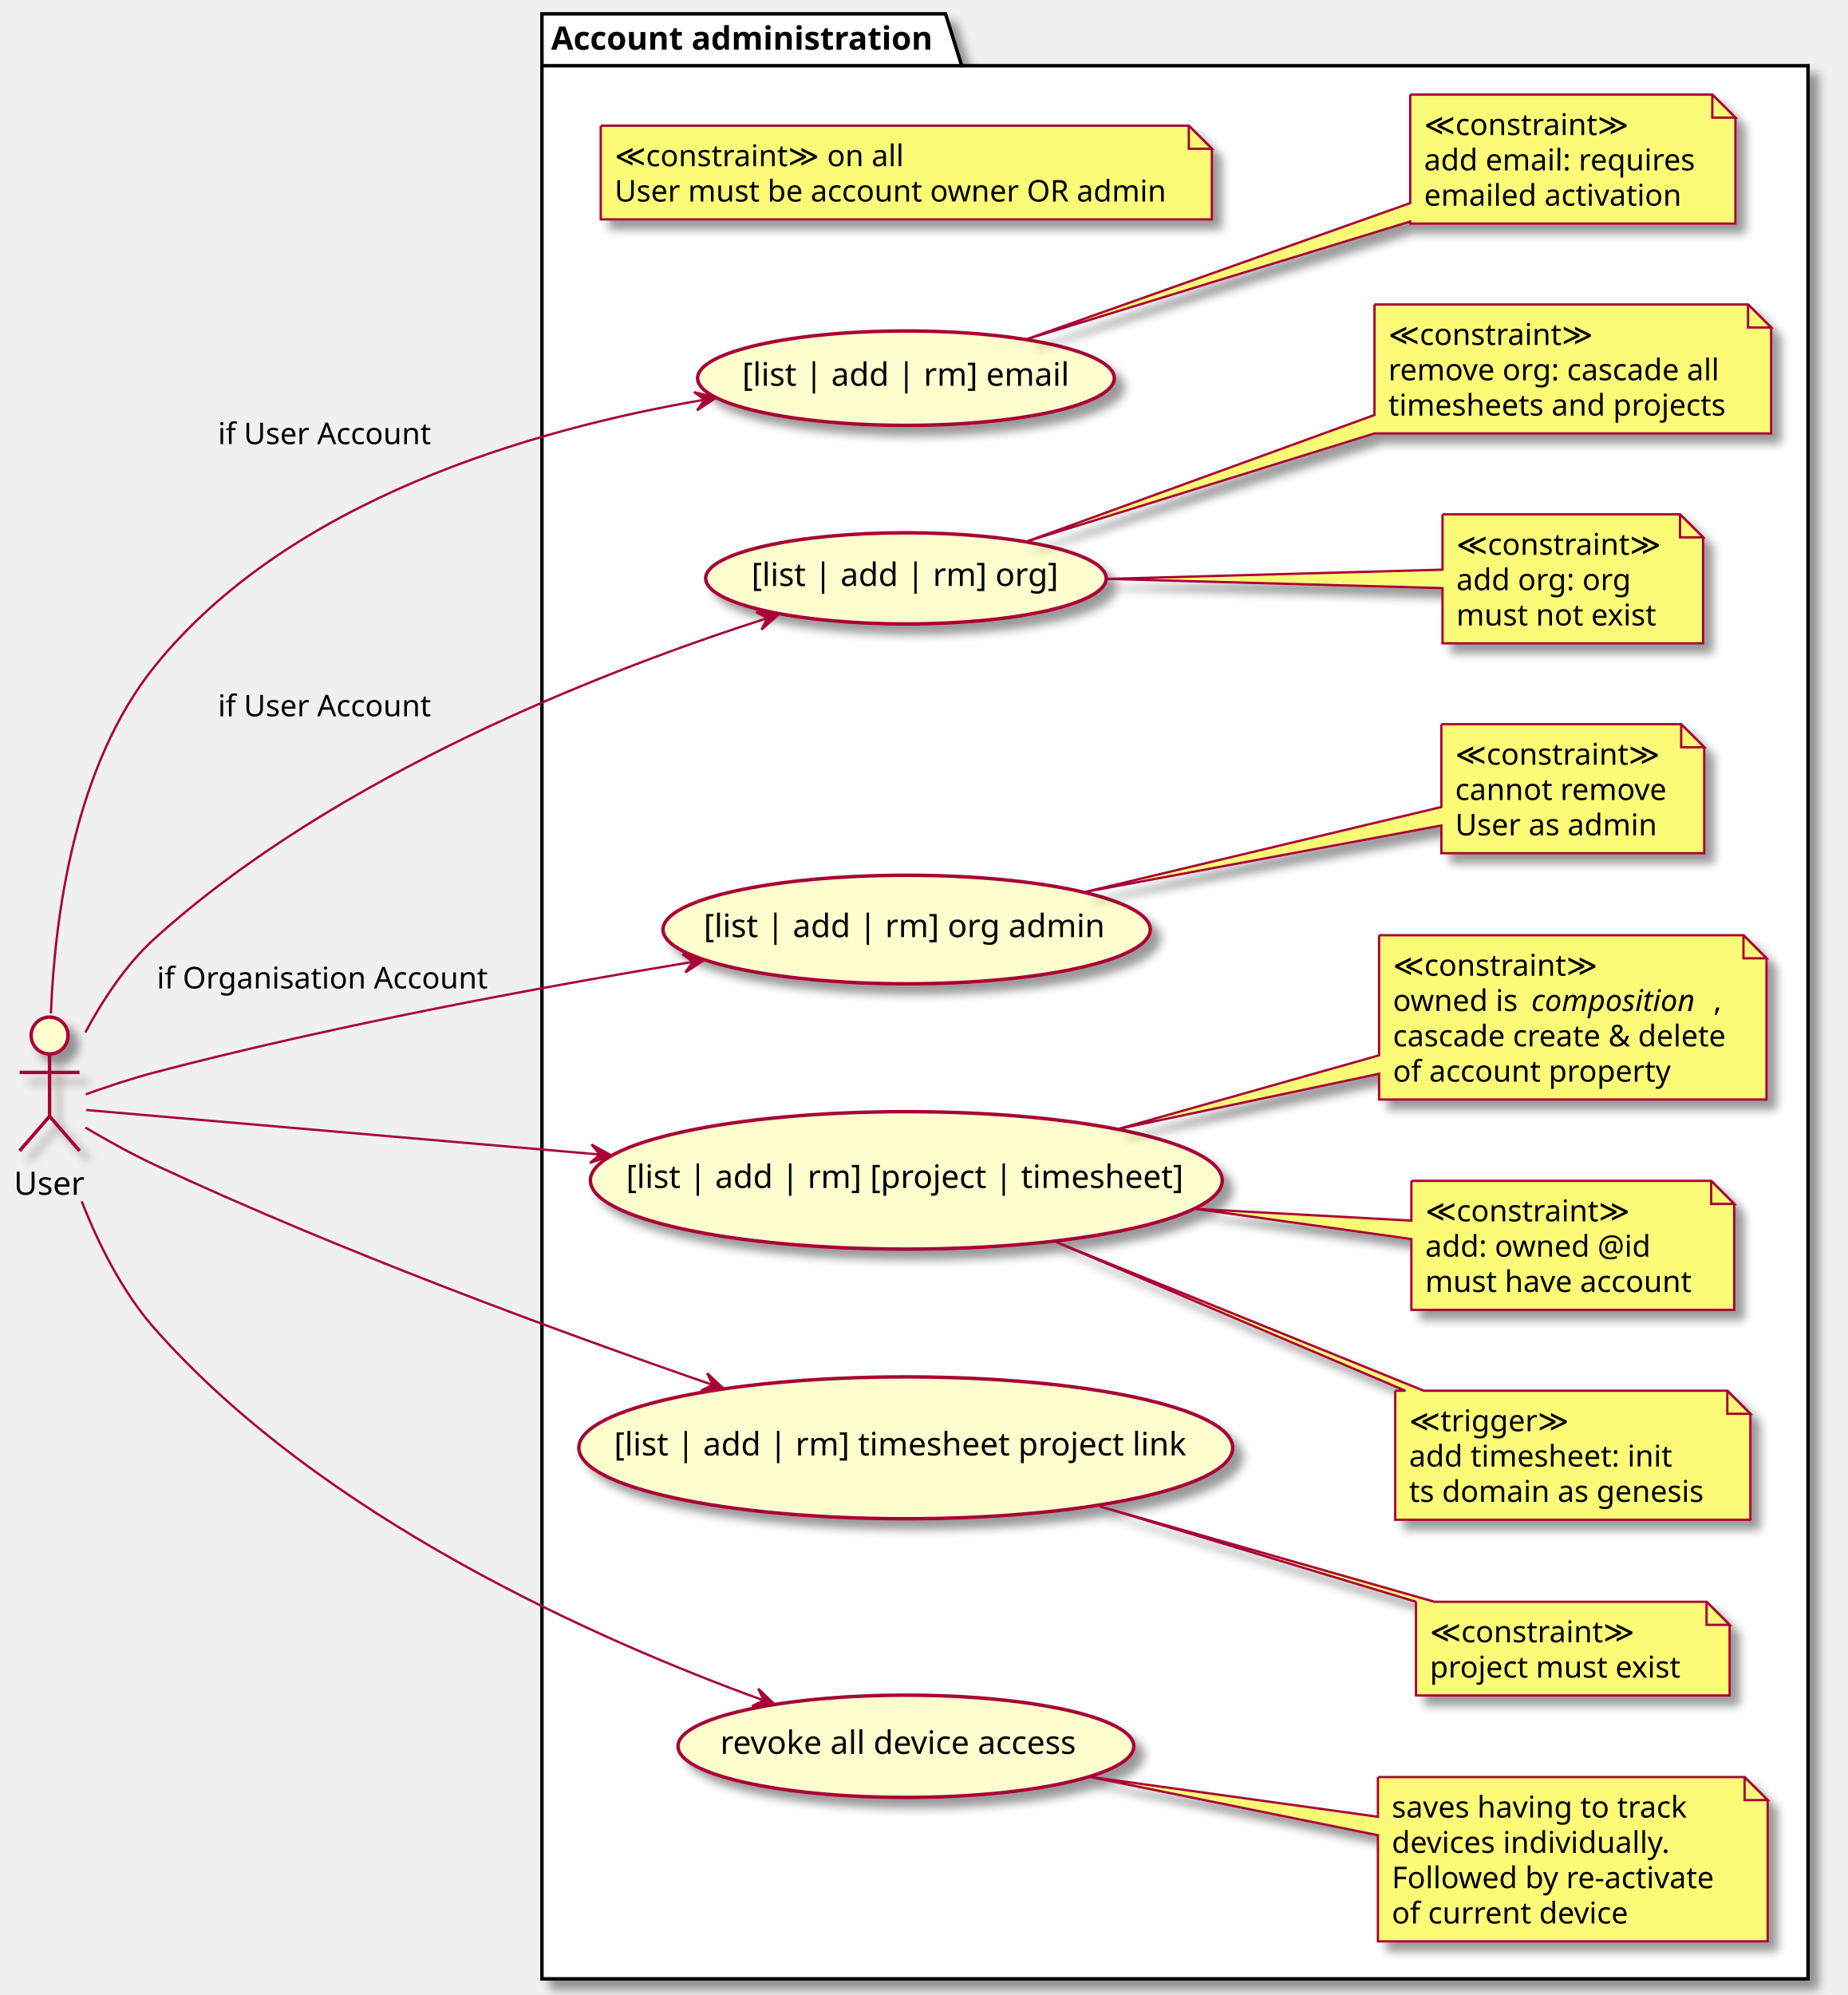
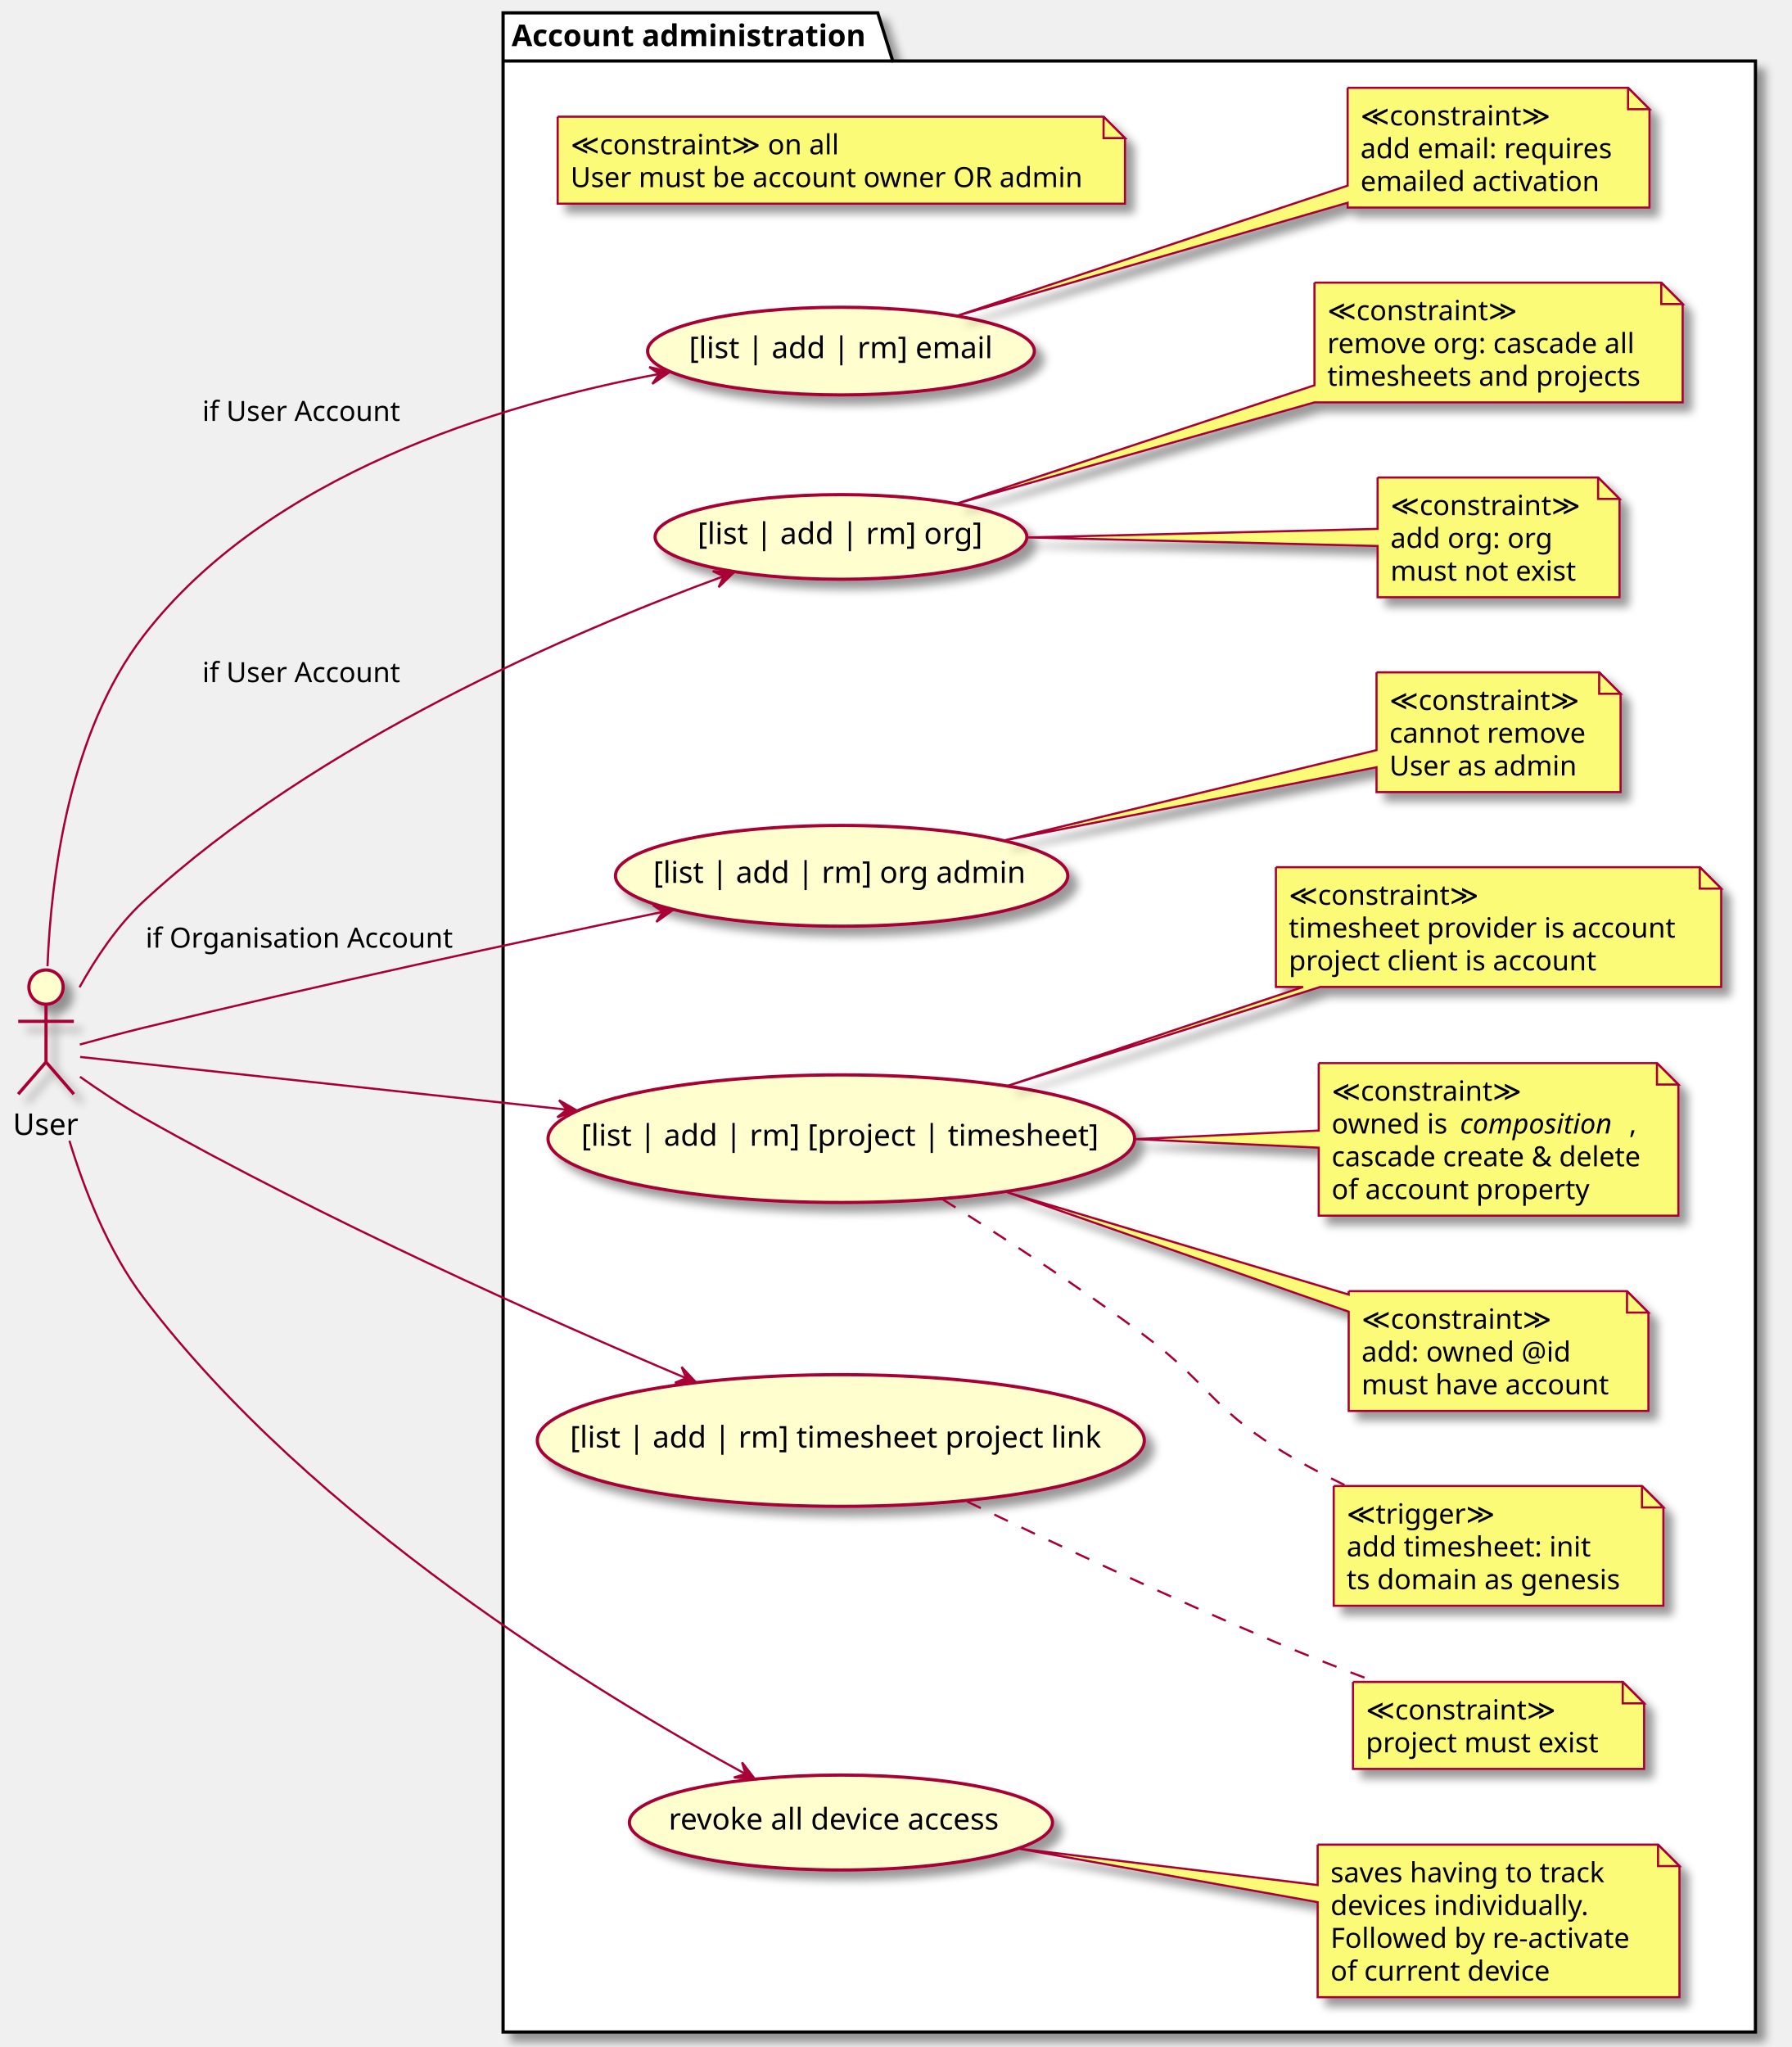
- <svg xmlns="http://www.w3.org/2000/svg" contentScriptType="application/ecmascript" contentStyleType="text/css" height="865px" preserveAspectRatio="none" style="width:801px;height:865px;background:#FFFFFF;" version="1.1" viewBox="0 0 801 865" width="801px" zoomAndPan="magnify">
+ <svg xmlns="http://www.w3.org/2000/svg" contentScriptType="application/ecmascript" contentStyleType="text/css" height="956px" preserveAspectRatio="none" style="width:837px;height:956px;background:#FFFFFF;" version="1.1" viewBox="0 0 837 956" width="837px" zoomAndPan="magnify">
  <defs>
-     <filter height="300%" id="f164d3xvuinjhz" width="300%" x="-1" y="-1">
+     <filter height="300%" id="f1723guwbg14jt" width="300%" x="-1" y="-1">
      <feGaussianBlur result="blurOut" stdDeviation="2.0" />
      <feColorMatrix in="blurOut" result="blurOut2" type="matrix" values="0 0 0 0 0 0 0 0 0 0 0 0 0 0 0 0 0 0 .4 0" />
      <feOffset dx="4.0" dy="4.0" in="blurOut2" result="blurOut3" />
      <feBlend in="SourceGraphic" in2="blurOut3" mode="normal" />
    </filter>
  </defs>
  <g>
-     <polygon fill="#FFFFFF" filter="url(#f164d3xvuinjhz)" points="235,6,410,6,417,28.488,784,28.488,784,858,235,858,235,6" style="stroke:#000000;stroke-width:1.5;" />
+     <polygon fill="#FFFFFF" filter="url(#f1723guwbg14jt)" points="235,6,410,6,417,28.488,820,28.488,820,949,235,949,235,6" style="stroke:#000000;stroke-width:1.5;" />
    <line style="stroke:#000000;stroke-width:1.5;" x1="235" x2="417" y1="28.488" y2="28.488" />
    <text fill="#000000" font-family="sans-serif" font-size="14" font-weight="bold" lengthAdjust="spacing" textLength="169" x="239" y="21.535">Account administration</text>
-     <path d="M260.5,54.5 L260.5,95.121 L525.5,95.121 L525.5,64.5 L515.5,54.5 L260.5,54.5 " fill="#FBFB77" filter="url(#f164d3xvuinjhz)" style="stroke:#A80036;stroke-width:1.0;" />
+     <path d="M260.5,54.5 L260.5,95.121 L525.5,95.121 L525.5,64.5 L515.5,54.5 L260.5,54.5 " fill="#FBFB77" filter="url(#f1723guwbg14jt)" style="stroke:#A80036;stroke-width:1.0;" />
    <path d="M515.5,54.5 L515.5,64.5 L525.5,64.5 L515.5,54.5 " fill="#FBFB77" style="stroke:#A80036;stroke-width:1.0;" />
    <text fill="#000000" font-family="sans-serif" font-size="13" lengthAdjust="spacing" textLength="122" x="266.5" y="72.068">≪constraint≫ on all</text>
    <text fill="#000000" font-family="sans-serif" font-size="13" lengthAdjust="spacing" textLength="244" x="266.5" y="87.379">User must be account owner OR admin</text>
-     <ellipse cx="392.839" cy="163.968" fill="#FEFECE" filter="url(#f164d3xvuinjhz)" rx="90.339" ry="20.468" style="stroke:#A80036;stroke-width:1.5;" />
+     <ellipse cx="392.839" cy="163.968" fill="#FEFECE" filter="url(#f1723guwbg14jt)" rx="90.339" ry="20.468" style="stroke:#A80036;stroke-width:1.5;" />
    <text fill="#000000" font-family="sans-serif" font-size="14" lengthAdjust="spacing" textLength="142" x="321.839" y="167.259">[list | add | rm] email</text>
-     <path d="M611.5,41 L611.5,88.05 L444.98,147.13 L611.5,96.05 L611.5,96.932 A0,0 0 0 0 611.5,96.932 L752.5,96.932 A0,0 0 0 0 752.5,96.932 L752.5,51 L742.5,41 L611.5,41 A0,0 0 0 0 611.5,41 " fill="#FBFB77" filter="url(#f164d3xvuinjhz)" style="stroke:#A80036;stroke-width:1.0;" />
-     <path d="M742.5,41 L742.5,51 L752.5,51 L742.5,41 " fill="#FBFB77" style="stroke:#A80036;stroke-width:1.0;" />
-     <text fill="#000000" font-family="sans-serif" font-size="13" lengthAdjust="spacing" textLength="83" x="617.5" y="58.568">≪constraint≫</text>
-     <text fill="#000000" font-family="sans-serif" font-size="13" lengthAdjust="spacing" textLength="120" x="617.5" y="73.879">add email: requires</text>
-     <text fill="#000000" font-family="sans-serif" font-size="13" lengthAdjust="spacing" textLength="115" x="617.5" y="89.189">emailed activation</text>
-     <ellipse cx="392.834" cy="250.767" fill="#FEFECE" filter="url(#f164d3xvuinjhz)" rx="86.834" ry="19.767" style="stroke:#A80036;stroke-width:1.5;" />
+     <path d="M629.5,41 L629.5,86.71 L447.13,147.45 L629.5,94.71 L629.5,96.932 A0,0 0 0 0 629.5,96.932 L770.5,96.932 A0,0 0 0 0 770.5,96.932 L770.5,51 L760.5,41 L629.5,41 A0,0 0 0 0 629.5,41 " fill="#FBFB77" filter="url(#f1723guwbg14jt)" style="stroke:#A80036;stroke-width:1.0;" />
+     <path d="M760.5,41 L760.5,51 L770.5,51 L760.5,41 " fill="#FBFB77" style="stroke:#A80036;stroke-width:1.0;" />
+     <text fill="#000000" font-family="sans-serif" font-size="13" lengthAdjust="spacing" textLength="83" x="635.5" y="58.568">≪constraint≫</text>
+     <text fill="#000000" font-family="sans-serif" font-size="13" lengthAdjust="spacing" textLength="120" x="635.5" y="73.879">add email: requires</text>
+     <text fill="#000000" font-family="sans-serif" font-size="13" lengthAdjust="spacing" textLength="115" x="635.5" y="89.189">emailed activation</text>
+     <ellipse cx="392.834" cy="250.767" fill="#FEFECE" filter="url(#f1723guwbg14jt)" rx="86.834" ry="19.767" style="stroke:#A80036;stroke-width:1.5;" />
    <text fill="#000000" font-family="sans-serif" font-size="14" lengthAdjust="spacing" textLength="134" x="325.834" y="254.058">[list | add | rm] org]</text>
-     <path d="M625.5,223 L625.5,247 L480.11,251 L625.5,255 L625.5,278.932 A0,0 0 0 0 625.5,278.932 L738.5,278.932 A0,0 0 0 0 738.5,278.932 L738.5,233 L728.5,223 L625.5,223 A0,0 0 0 0 625.5,223 " fill="#FBFB77" filter="url(#f164d3xvuinjhz)" style="stroke:#A80036;stroke-width:1.0;" />
-     <path d="M728.5,223 L728.5,233 L738.5,233 L728.5,223 " fill="#FBFB77" style="stroke:#A80036;stroke-width:1.0;" />
-     <text fill="#000000" font-family="sans-serif" font-size="13" lengthAdjust="spacing" textLength="83" x="631.5" y="240.568">≪constraint≫</text>
-     <text fill="#000000" font-family="sans-serif" font-size="13" lengthAdjust="spacing" textLength="77" x="631.5" y="255.879">add org: org</text>
-     <text fill="#000000" font-family="sans-serif" font-size="13" lengthAdjust="spacing" textLength="92" x="631.5" y="271.19">must not exist</text>
-     <path d="M596,132 L596,179.932 L444.98,234.84 L596,187.932 L596,187.932 A0,0 0 0 0 596,187.932 L768,187.932 A0,0 0 0 0 768,187.932 L768,142 L758,132 L596,132 A0,0 0 0 0 596,132 " fill="#FBFB77" filter="url(#f164d3xvuinjhz)" style="stroke:#A80036;stroke-width:1.0;" />
-     <path d="M758,132 L758,142 L768,142 L758,132 " fill="#FBFB77" style="stroke:#A80036;stroke-width:1.0;" />
-     <text fill="#000000" font-family="sans-serif" font-size="13" lengthAdjust="spacing" textLength="83" x="602" y="149.568">≪constraint≫</text>
-     <text fill="#000000" font-family="sans-serif" font-size="13" lengthAdjust="spacing" textLength="148" x="602" y="164.879">remove org: cascade all</text>
-     <text fill="#000000" font-family="sans-serif" font-size="13" lengthAdjust="spacing" textLength="151" x="602" y="180.19">timesheets and projects</text>
-     <ellipse cx="393.141" cy="403.028" fill="#FEFECE" filter="url(#f164d3xvuinjhz)" rx="105.641" ry="23.528" style="stroke:#A80036;stroke-width:1.5;" />
-     <text fill="#000000" font-family="sans-serif" font-size="14" lengthAdjust="spacing" textLength="176" x="305.141" y="406.319">[list | add | rm] org admin</text>
-     <path d="M625,314 L625,349.91 L470.16,386.81 L625,357.91 L625,369.932 A0,0 0 0 0 625,369.932 L739,369.932 A0,0 0 0 0 739,369.932 L739,324 L729,314 L625,314 A0,0 0 0 0 625,314 " fill="#FBFB77" filter="url(#f164d3xvuinjhz)" style="stroke:#A80036;stroke-width:1.0;" />
-     <path d="M729,314 L729,324 L739,324 L729,314 " fill="#FBFB77" style="stroke:#A80036;stroke-width:1.0;" />
-     <text fill="#000000" font-family="sans-serif" font-size="13" lengthAdjust="spacing" textLength="83" x="631" y="331.568">≪constraint≫</text>
-     <text fill="#000000" font-family="sans-serif" font-size="13" lengthAdjust="spacing" textLength="93" x="631" y="346.879">cannot remove</text>
-     <text fill="#000000" font-family="sans-serif" font-size="13" lengthAdjust="spacing" textLength="89" x="631" y="362.19">User as admin</text>
-     <ellipse cx="392.998" cy="511.8" fill="#FEFECE" filter="url(#f164d3xvuinjhz)" rx="136.998" ry="29.799" style="stroke:#A80036;stroke-width:1.5;" />
-     <text fill="#000000" font-family="sans-serif" font-size="14" lengthAdjust="spacing" textLength="243" x="271.498" y="515.091">[list | add | rm] [project | timesheet]</text>
-     <path d="M605,603 L605,658.932 A0,0 0 0 0 605,658.932 L759,658.932 A0,0 0 0 0 759,658.932 L759,613 L749,603 L617.4,603 L458.05,538.56 L609.4,603 L605,603 A0,0 0 0 0 605,603 " fill="#FBFB77" filter="url(#f164d3xvuinjhz)" style="stroke:#A80036;stroke-width:1.0;" />
-     <path d="M749,603 L749,613 L759,613 L749,603 " fill="#FBFB77" style="stroke:#A80036;stroke-width:1.0;" />
-     <text fill="#000000" font-family="sans-serif" font-size="13" lengthAdjust="spacing" textLength="61" x="611" y="620.568">≪trigger≫</text>
-     <text fill="#000000" font-family="sans-serif" font-size="13" lengthAdjust="spacing" textLength="118" x="611" y="635.879">add timesheet: init</text>
-     <text fill="#000000" font-family="sans-serif" font-size="13" lengthAdjust="spacing" textLength="133" x="611" y="651.189">ts domain as genesis</text>
-     <path d="M612,512 L612,529.24 L518.63,524.16 L612,537.24 L612,567.932 A0,0 0 0 0 612,567.932 L752,567.932 A0,0 0 0 0 752,567.932 L752,522 L742,512 L612,512 A0,0 0 0 0 612,512 " fill="#FBFB77" filter="url(#f164d3xvuinjhz)" style="stroke:#A80036;stroke-width:1.0;" />
-     <path d="M742,512 L742,522 L752,522 L742,512 " fill="#FBFB77" style="stroke:#A80036;stroke-width:1.0;" />
-     <text fill="#000000" font-family="sans-serif" font-size="13" lengthAdjust="spacing" textLength="83" x="618" y="529.568">≪constraint≫</text>
-     <text fill="#000000" font-family="sans-serif" font-size="13" lengthAdjust="spacing" textLength="99" x="618" y="544.879">add: owned @id</text>
-     <text fill="#000000" font-family="sans-serif" font-size="13" lengthAdjust="spacing" textLength="119" x="618" y="560.189">must have account</text>
-     <path d="M598,405.5 L598,457.57 L484.41,489.63 L598,465.57 L598,476.742 A0,0 0 0 0 598,476.742 L766,476.742 A0,0 0 0 0 766,476.742 L766,415.5 L756,405.5 L598,405.5 A0,0 0 0 0 598,405.5 " fill="#FBFB77" filter="url(#f164d3xvuinjhz)" style="stroke:#A80036;stroke-width:1.0;" />
-     <path d="M756,405.5 L756,415.5 L766,415.5 L756,405.5 " fill="#FBFB77" style="stroke:#A80036;stroke-width:1.0;" />
-     <text fill="#000000" font-family="sans-serif" font-size="13" lengthAdjust="spacing" textLength="83" x="604" y="423.068">≪constraint≫</text>
-     <text fill="#000000" font-family="sans-serif" font-size="13" lengthAdjust="spacing" textLength="56" x="604" y="438.379">owned is</text>
-     <text fill="#000000" font-family="sans-serif" font-size="13" font-style="italic" lengthAdjust="spacing" textLength="79" x="664" y="438.379">composition</text>
-     <text fill="#000000" font-family="sans-serif" font-size="13" lengthAdjust="spacing" textLength="4" x="743" y="438.379">,</text>
-     <text fill="#000000" font-family="sans-serif" font-size="13" lengthAdjust="spacing" textLength="147" x="604" y="453.69">cascade create &amp; delete</text>
-     <text fill="#000000" font-family="sans-serif" font-size="13" lengthAdjust="spacing" textLength="124" x="604" y="469">of account property</text>
-     <ellipse cx="392.764" cy="627.753" fill="#FEFECE" filter="url(#f164d3xvuinjhz)" rx="141.764" ry="30.753" style="stroke:#A80036;stroke-width:1.5;" />
-     <text fill="#000000" font-family="sans-serif" font-size="14" lengthAdjust="spacing" textLength="253" x="266.264" y="631.044">[list | add | rm] timesheet project link</text>
-     <path d="M614,694.5 L614,735.121 A0,0 0 0 0 614,735.121 L750,735.121 A0,0 0 0 0 750,735.121 L750,704.5 L740,694.5 L622,694.5 L477.01,653.16 L614,694.5 L614,694.5 A0,0 0 0 0 614,694.5 " fill="#FBFB77" filter="url(#f164d3xvuinjhz)" style="stroke:#A80036;stroke-width:1.0;" />
-     <path d="M740,694.5 L740,704.5 L750,704.5 L740,694.5 " fill="#FBFB77" style="stroke:#A80036;stroke-width:1.0;" />
-     <text fill="#000000" font-family="sans-serif" font-size="13" lengthAdjust="spacing" textLength="83" x="620" y="712.068">≪constraint≫</text>
-     <text fill="#000000" font-family="sans-serif" font-size="13" lengthAdjust="spacing" textLength="115" x="620" y="727.379">project must exist</text>
-     <ellipse cx="392.82" cy="757.164" fill="#FEFECE" filter="url(#f164d3xvuinjhz)" rx="98.82" ry="22.164" style="stroke:#A80036;stroke-width:1.5;" />
-     <text fill="#000000" font-family="sans-serif" font-size="14" lengthAdjust="spacing" textLength="161" x="312.32" y="760.455">revoke all device access</text>
-     <path d="M597.5,770.5 L597.5,787.73 L472.04,770.32 L597.5,795.73 L597.5,841.742 A0,0 0 0 0 597.5,841.742 L766.5,841.742 A0,0 0 0 0 766.5,841.742 L766.5,780.5 L756.5,770.5 L597.5,770.5 A0,0 0 0 0 597.5,770.5 " fill="#FBFB77" filter="url(#f164d3xvuinjhz)" style="stroke:#A80036;stroke-width:1.0;" />
-     <path d="M756.5,770.5 L756.5,780.5 L766.5,780.5 L756.5,770.5 " fill="#FBFB77" style="stroke:#A80036;stroke-width:1.0;" />
-     <text fill="#000000" font-family="sans-serif" font-size="13" lengthAdjust="spacing" textLength="134" x="603.5" y="788.068">saves having to track</text>
-     <text fill="#000000" font-family="sans-serif" font-size="13" lengthAdjust="spacing" textLength="128" x="603.5" y="803.379">devices individually.</text>
-     <text fill="#000000" font-family="sans-serif" font-size="13" lengthAdjust="spacing" textLength="148" x="603.5" y="818.689">Followed by re-activate</text>
-     <text fill="#000000" font-family="sans-serif" font-size="13" lengthAdjust="spacing" textLength="106" x="603.5" y="834">of current device</text>
-     <ellipse cx="21.5" cy="449" fill="#FEFECE" filter="url(#f164d3xvuinjhz)" rx="8" ry="8" style="stroke:#A80036;stroke-width:1.5;" />
-     <path d="M21.5,457 L21.5,484 M8.5,465 L34.5,465 M21.5,484 L8.5,499 M21.5,484 L34.5,499 " fill="none" filter="url(#f164d3xvuinjhz)" style="stroke:#A80036;stroke-width:1.5;" />
-     <text fill="#000000" font-family="sans-serif" font-size="14" lengthAdjust="spacing" textLength="31" x="6" y="518.035">User</text>
-     <path d="M22.08,439.42 C23.72,397.43 32.29,332.09 67,289 C125.15,216.82 230.22,186.26 305.15,173.36 " fill="none" id="User-to-userAdminEmail" style="stroke:#A80036;stroke-width:1.0;" />
-     <polygon fill="#A80036" points="310.49,172.46,300.951,170.007,305.559,173.289,302.278,177.897,310.49,172.46" style="stroke:#A80036;stroke-width:1.0;" />
-     <text fill="#000000" font-family="sans-serif" font-size="13" lengthAdjust="spacing" textLength="97" x="94.5" y="192.568">if User Account</text>
-     <path d="M37,447.65 C44.43,433.79 54.56,418.25 67,407 C145.64,335.85 262.55,290.55 332.62,268.04 " fill="none" id="User-to-userAdminOrg" style="stroke:#A80036;stroke-width:1.0;" />
-     <polygon fill="#A80036" points="337.58,266.46,327.792,265.37,332.814,267.973,330.212,272.995,337.58,266.46" style="stroke:#A80036;stroke-width:1.0;" />
-     <text fill="#000000" font-family="sans-serif" font-size="13" lengthAdjust="spacing" textLength="97" x="94.5" y="310.568">if User Account</text>
-     <path d="M37.18,474.49 C45.78,471.4 56.91,467.65 67,465 C144.84,444.56 234.82,427.92 300.34,417.05 " fill="none" id="User-to-orgAdmin" style="stroke:#A80036;stroke-width:1.0;" />
-     <polygon fill="#A80036" points="305.41,416.21,295.878,413.731,300.477,417.025,297.182,421.624,305.41,416.21" style="stroke:#A80036;stroke-width:1.0;" />
-     <text fill="#000000" font-family="sans-serif" font-size="13" lengthAdjust="spacing" textLength="150" x="68" y="428.568">if Organisation Account</text>
-     <path d="M37.44,481.29 C74.84,484.53 175.54,493.25 260.11,500.58 " fill="none" id="User-to-ownedAdmin" style="stroke:#A80036;stroke-width:1.0;" />
-     <polygon fill="#A80036" points="265.14,501.01,256.516,496.254,260.158,500.582,255.831,504.224,265.14,501.01" style="stroke:#A80036;stroke-width:1.0;" />
-     <path d="M37.04,488.9 C45.6,493.95 56.72,500.2 67,505 C147.34,542.51 242.55,577.49 309.08,600.49 " fill="none" id="User-to-[list | add | rm] timesheet project link" style="stroke:#A80036;stroke-width:1.0;" />
-     <polygon fill="#A80036" points="313.82,602.12,306.638,595.381,309.099,600.475,304.005,602.936,313.82,602.12" style="stroke:#A80036;stroke-width:1.0;" />
-     <path d="M35.41,520.87 C42.62,539.18 53.02,560.16 67,576 C139.52,658.16 258.68,710.92 330.8,737.16 " fill="none" id="User-to-revoke all device access" style="stroke:#A80036;stroke-width:1.0;" />
-     <polygon fill="#A80036" points="335.91,739.01,328.8,732.194,331.207,737.314,326.087,739.72,335.91,739.01" style="stroke:#A80036;stroke-width:1.0;" />
+     <path d="M643.5,223 L643.5,247 L480.18,251 L643.5,255 L643.5,278.932 A0,0 0 0 0 643.5,278.932 L756.5,278.932 A0,0 0 0 0 756.5,278.932 L756.5,233 L746.5,223 L643.5,223 A0,0 0 0 0 643.5,223 " fill="#FBFB77" filter="url(#f1723guwbg14jt)" style="stroke:#A80036;stroke-width:1.0;" />
+     <path d="M746.5,223 L746.5,233 L756.5,233 L746.5,223 " fill="#FBFB77" style="stroke:#A80036;stroke-width:1.0;" />
+     <text fill="#000000" font-family="sans-serif" font-size="13" lengthAdjust="spacing" textLength="83" x="649.5" y="240.568">≪constraint≫</text>
+     <text fill="#000000" font-family="sans-serif" font-size="13" lengthAdjust="spacing" textLength="77" x="649.5" y="255.879">add org: org</text>
+     <text fill="#000000" font-family="sans-serif" font-size="13" lengthAdjust="spacing" textLength="92" x="649.5" y="271.19">must not exist</text>
+     <path d="M614,132 L614,179.932 L446.78,235.25 L614,187.932 L614,187.932 A0,0 0 0 0 614,187.932 L786,187.932 A0,0 0 0 0 786,187.932 L786,142 L776,132 L614,132 A0,0 0 0 0 614,132 " fill="#FBFB77" filter="url(#f1723guwbg14jt)" style="stroke:#A80036;stroke-width:1.0;" />
+     <path d="M776,132 L776,142 L786,142 L776,132 " fill="#FBFB77" style="stroke:#A80036;stroke-width:1.0;" />
+     <text fill="#000000" font-family="sans-serif" font-size="13" lengthAdjust="spacing" textLength="83" x="620" y="149.568">≪constraint≫</text>
+     <text fill="#000000" font-family="sans-serif" font-size="13" lengthAdjust="spacing" textLength="148" x="620" y="164.879">remove org: cascade all</text>
+     <text fill="#000000" font-family="sans-serif" font-size="13" lengthAdjust="spacing" textLength="151" x="620" y="180.19">timesheets and projects</text>
+     <ellipse cx="393.141" cy="409.028" fill="#FEFECE" filter="url(#f1723guwbg14jt)" rx="105.641" ry="23.528" style="stroke:#A80036;stroke-width:1.5;" />
+     <text fill="#000000" font-family="sans-serif" font-size="14" lengthAdjust="spacing" textLength="176" x="305.141" y="412.319">[list | add | rm] org admin</text>
+     <path d="M643,314 L643,350.33 L468.61,392.61 L643,358.33 L643,369.932 A0,0 0 0 0 643,369.932 L757,369.932 A0,0 0 0 0 757,369.932 L757,324 L747,314 L643,314 A0,0 0 0 0 643,314 " fill="#FBFB77" filter="url(#f1723guwbg14jt)" style="stroke:#A80036;stroke-width:1.0;" />
+     <path d="M747,314 L747,324 L757,324 L747,314 " fill="#FBFB77" style="stroke:#A80036;stroke-width:1.0;" />
+     <text fill="#000000" font-family="sans-serif" font-size="13" lengthAdjust="spacing" textLength="83" x="649" y="331.568">≪constraint≫</text>
+     <text fill="#000000" font-family="sans-serif" font-size="13" lengthAdjust="spacing" textLength="93" x="649" y="346.879">cannot remove</text>
+     <text fill="#000000" font-family="sans-serif" font-size="13" lengthAdjust="spacing" textLength="89" x="649" y="362.19">User as admin</text>
+     <ellipse cx="392.998" cy="531.799" fill="#FEFECE" filter="url(#f1723guwbg14jt)" rx="136.998" ry="29.799" style="stroke:#A80036;stroke-width:1.5;" />
+     <text fill="#000000" font-family="sans-serif" font-size="14" lengthAdjust="spacing" textLength="243" x="271.498" y="535.091">[list | add | rm] [project | timesheet]</text>
+     <path d="M623,694 L623,749.932 L777,749.932 L777,704 L767,694 L623,694 " fill="#FBFB77" filter="url(#f1723guwbg14jt)" style="stroke:#A80036;stroke-width:1.0;" />
+     <path d="M767,694 L767,704 L777,704 L767,694 " fill="#FBFB77" style="stroke:#A80036;stroke-width:1.0;" />
+     <text fill="#000000" font-family="sans-serif" font-size="13" lengthAdjust="spacing" textLength="61" x="629" y="711.568">≪trigger≫</text>
+     <text fill="#000000" font-family="sans-serif" font-size="13" lengthAdjust="spacing" textLength="118" x="629" y="726.879">add timesheet: init</text>
+     <text fill="#000000" font-family="sans-serif" font-size="13" lengthAdjust="spacing" textLength="133" x="629" y="742.189">ts domain as genesis</text>
+     <path d="M630,603 L630,604.59 L470.57,556.85 L630,612.59 L630,658.932 A0,0 0 0 0 630,658.932 L770,658.932 A0,0 0 0 0 770,658.932 L770,613 L760,603 L630,603 A0,0 0 0 0 630,603 " fill="#FBFB77" filter="url(#f1723guwbg14jt)" style="stroke:#A80036;stroke-width:1.0;" />
+     <path d="M760,603 L760,613 L770,613 L760,603 " fill="#FBFB77" style="stroke:#A80036;stroke-width:1.0;" />
+     <text fill="#000000" font-family="sans-serif" font-size="13" lengthAdjust="spacing" textLength="83" x="636" y="620.568">≪constraint≫</text>
+     <text fill="#000000" font-family="sans-serif" font-size="13" lengthAdjust="spacing" textLength="99" x="636" y="635.879">add: owned @id</text>
+     <text fill="#000000" font-family="sans-serif" font-size="13" lengthAdjust="spacing" textLength="119" x="636" y="651.189">must have account</text>
+     <path d="M616,496.5 L616,528 L530.44,532 L616,536 L616,567.742 A0,0 0 0 0 616,567.742 L784,567.742 A0,0 0 0 0 784,567.742 L784,506.5 L774,496.5 L616,496.5 A0,0 0 0 0 616,496.5 " fill="#FBFB77" filter="url(#f1723guwbg14jt)" style="stroke:#A80036;stroke-width:1.0;" />
+     <path d="M774,496.5 L774,506.5 L784,506.5 L774,496.5 " fill="#FBFB77" style="stroke:#A80036;stroke-width:1.0;" />
+     <text fill="#000000" font-family="sans-serif" font-size="13" lengthAdjust="spacing" textLength="83" x="622" y="514.068">≪constraint≫</text>
+     <text fill="#000000" font-family="sans-serif" font-size="13" lengthAdjust="spacing" textLength="56" x="622" y="529.379">owned is</text>
+     <text fill="#000000" font-family="sans-serif" font-size="13" font-style="italic" lengthAdjust="spacing" textLength="79" x="682" y="529.379">composition</text>
+     <text fill="#000000" font-family="sans-serif" font-size="13" lengthAdjust="spacing" textLength="4" x="761" y="529.379">,</text>
+     <text fill="#000000" font-family="sans-serif" font-size="13" lengthAdjust="spacing" textLength="147" x="622" y="544.689">cascade create &amp; delete</text>
+     <text fill="#000000" font-family="sans-serif" font-size="13" lengthAdjust="spacing" textLength="124" x="622" y="560">of account property</text>
+     <path d="M596,405 L596,460.932 A0,0 0 0 0 596,460.932 L608.7,460.932 L470.57,507.15 L616.7,460.932 L804,460.932 A0,0 0 0 0 804,460.932 L804,415 L794,405 L596,405 A0,0 0 0 0 596,405 " fill="#FBFB77" filter="url(#f1723guwbg14jt)" style="stroke:#A80036;stroke-width:1.0;" />
+     <path d="M794,405 L794,415 L804,415 L794,405 " fill="#FBFB77" style="stroke:#A80036;stroke-width:1.0;" />
+     <text fill="#000000" font-family="sans-serif" font-size="13" lengthAdjust="spacing" textLength="83" x="602" y="422.568">≪constraint≫</text>
+     <text fill="#000000" font-family="sans-serif" font-size="13" lengthAdjust="spacing" textLength="187" x="602" y="437.879">timesheet provider is account</text>
+     <text fill="#000000" font-family="sans-serif" font-size="13" lengthAdjust="spacing" textLength="152" x="602" y="453.19">project client is account</text>
+     <ellipse cx="392.764" cy="672.753" fill="#FEFECE" filter="url(#f1723guwbg14jt)" rx="141.764" ry="30.753" style="stroke:#A80036;stroke-width:1.5;" />
+     <text fill="#000000" font-family="sans-serif" font-size="14" lengthAdjust="spacing" textLength="253" x="266.264" y="676.044">[list | add | rm] timesheet project link</text>
+     <path d="M632,785.5 L632,826.121 L768,826.121 L768,795.5 L758,785.5 L632,785.5 " fill="#FBFB77" filter="url(#f1723guwbg14jt)" style="stroke:#A80036;stroke-width:1.0;" />
+     <path d="M758,785.5 L758,795.5 L768,795.5 L758,785.5 " fill="#FBFB77" style="stroke:#A80036;stroke-width:1.0;" />
+     <text fill="#000000" font-family="sans-serif" font-size="13" lengthAdjust="spacing" textLength="83" x="638" y="803.068">≪constraint≫</text>
+     <text fill="#000000" font-family="sans-serif" font-size="13" lengthAdjust="spacing" textLength="115" x="638" y="818.379">project must exist</text>
+     <ellipse cx="392.82" cy="851.164" fill="#FEFECE" filter="url(#f1723guwbg14jt)" rx="98.82" ry="22.164" style="stroke:#A80036;stroke-width:1.5;" />
+     <text fill="#000000" font-family="sans-serif" font-size="14" lengthAdjust="spacing" textLength="161" x="312.32" y="854.455">revoke all device access</text>
+     <path d="M615.5,861.5 L615.5,880.37 L475.33,863.27 L615.5,888.37 L615.5,932.742 A0,0 0 0 0 615.5,932.742 L784.5,932.742 A0,0 0 0 0 784.5,932.742 L784.5,871.5 L774.5,861.5 L615.5,861.5 A0,0 0 0 0 615.5,861.5 " fill="#FBFB77" filter="url(#f1723guwbg14jt)" style="stroke:#A80036;stroke-width:1.0;" />
+     <path d="M774.5,861.5 L774.5,871.5 L784.5,871.5 L774.5,861.5 " fill="#FBFB77" style="stroke:#A80036;stroke-width:1.0;" />
+     <text fill="#000000" font-family="sans-serif" font-size="13" lengthAdjust="spacing" textLength="134" x="621.5" y="879.068">saves having to track</text>
+     <text fill="#000000" font-family="sans-serif" font-size="13" lengthAdjust="spacing" textLength="128" x="621.5" y="894.379">devices individually.</text>
+     <text fill="#000000" font-family="sans-serif" font-size="13" lengthAdjust="spacing" textLength="148" x="621.5" y="909.689">Followed by re-activate</text>
+     <text fill="#000000" font-family="sans-serif" font-size="13" lengthAdjust="spacing" textLength="106" x="621.5" y="925">of current device</text>
+     <ellipse cx="21.5" cy="461" fill="#FEFECE" filter="url(#f1723guwbg14jt)" rx="8" ry="8" style="stroke:#A80036;stroke-width:1.5;" />
+     <path d="M21.5,469 L21.5,496 M8.5,477 L34.5,477 M21.5,496 L8.5,511 M21.5,496 L34.5,511 " fill="none" filter="url(#f1723guwbg14jt)" style="stroke:#A80036;stroke-width:1.5;" />
+     <text fill="#000000" font-family="sans-serif" font-size="14" lengthAdjust="spacing" textLength="31" x="6" y="530.035">User</text>
+     <path d="M22.19,451.25 C23.88,408.65 32.48,341.86 67,297 C124.84,221.83 232.42,188.9 307.91,174.64 " fill="none" id="User-to-userAdminEmail" style="stroke:#A80036;stroke-width:1.0;" />
+     <polygon fill="#A80036" points="312.84,173.73,303.267,171.417,307.922,174.631,304.708,179.286,312.84,173.73" style="stroke:#A80036;stroke-width:1.0;" />
+     <text fill="#000000" font-family="sans-serif" font-size="13" lengthAdjust="spacing" textLength="97" x="94.5" y="196.568">if User Account</text>
+     <path d="M37.15,461.09 C44.67,447.57 54.83,432.26 67,421 C148.14,345.95 268.67,294.51 337.87,269.18 " fill="none" id="User-to-userAdminOrg" style="stroke:#A80036;stroke-width:1.0;" />
+     <polygon fill="#A80036" points="342.76,267.4,332.934,266.726,338.063,269.113,335.675,274.242,342.76,267.4" style="stroke:#A80036;stroke-width:1.0;" />
+     <text fill="#000000" font-family="sans-serif" font-size="13" lengthAdjust="spacing" textLength="97" x="94.5" y="318.568">if User Account</text>
+     <path d="M37.29,487.82 C45.92,485.43 57.05,482.43 67,480 C149.16,459.96 243.67,439.61 309.51,425.87 " fill="none" id="User-to-orgAdmin" style="stroke:#A80036;stroke-width:1.0;" />
+     <polygon fill="#A80036" points="314.6,424.81,304.975,422.723,309.704,425.826,306.601,430.556,314.6,424.81" style="stroke:#A80036;stroke-width:1.0;" />
+     <text fill="#000000" font-family="sans-serif" font-size="13" lengthAdjust="spacing" textLength="150" x="68" y="442.568">if Organisation Account</text>
+     <path d="M37.44,493.62 C75.5,497.74 179.12,508.96 264.58,518.21 " fill="none" id="User-to-ownedAdmin" style="stroke:#A80036;stroke-width:1.0;" />
+     <polygon fill="#A80036" points="269.67,518.76,261.143,513.831,264.698,518.231,260.298,521.786,269.67,518.76" style="stroke:#A80036;stroke-width:1.0;" />
+     <path d="M440.41,560.18 C468.41,577.7 504.45,601.16 535,624 C563.53,645.33 565.87,656.99 596,676 C606.27,682.48 617.6,688.52 628.89,693.95 " fill="none" id="ownedAdmin-GMN25" style="stroke:#A80036;stroke-width:1.0;stroke-dasharray:7.0,7.0;" />
+     <path d="M37.36,502.89 C45.84,508.87 56.78,516.23 67,522 C151.38,569.65 253.4,615.22 320.35,643.59 " fill="none" id="User-to-[list | add | rm] timesheet project link" style="stroke:#A80036;stroke-width:1.0;" />
+     <polygon fill="#A80036" points="325.11,645.61,318.394,638.406,320.509,643.653,315.262,645.767,325.11,645.61" style="stroke:#A80036;stroke-width:1.0;" />
+     <path d="M451.83,701.29 C491.95,720.58 546.81,746.27 596,767 C610.98,773.31 627.36,779.73 642.57,785.49 " fill="none" id="[list | add | rm] timesheet project link-GMN39" style="stroke:#A80036;stroke-width:1.0;stroke-dasharray:7.0,7.0;" />
+     <path d="M32.43,532.74 C39.45,555.83 50.57,584.33 67,606 C145.62,709.74 279.37,791.04 348.2,828.48 " fill="none" id="User-to-revoke all device access" style="stroke:#A80036;stroke-width:1.0;" />
+     <polygon fill="#A80036" points="352.64,830.88,346.635,823.074,348.245,828.497,342.822,830.106,352.64,830.88" style="stroke:#A80036;stroke-width:1.0;" />
  </g>
</svg>
